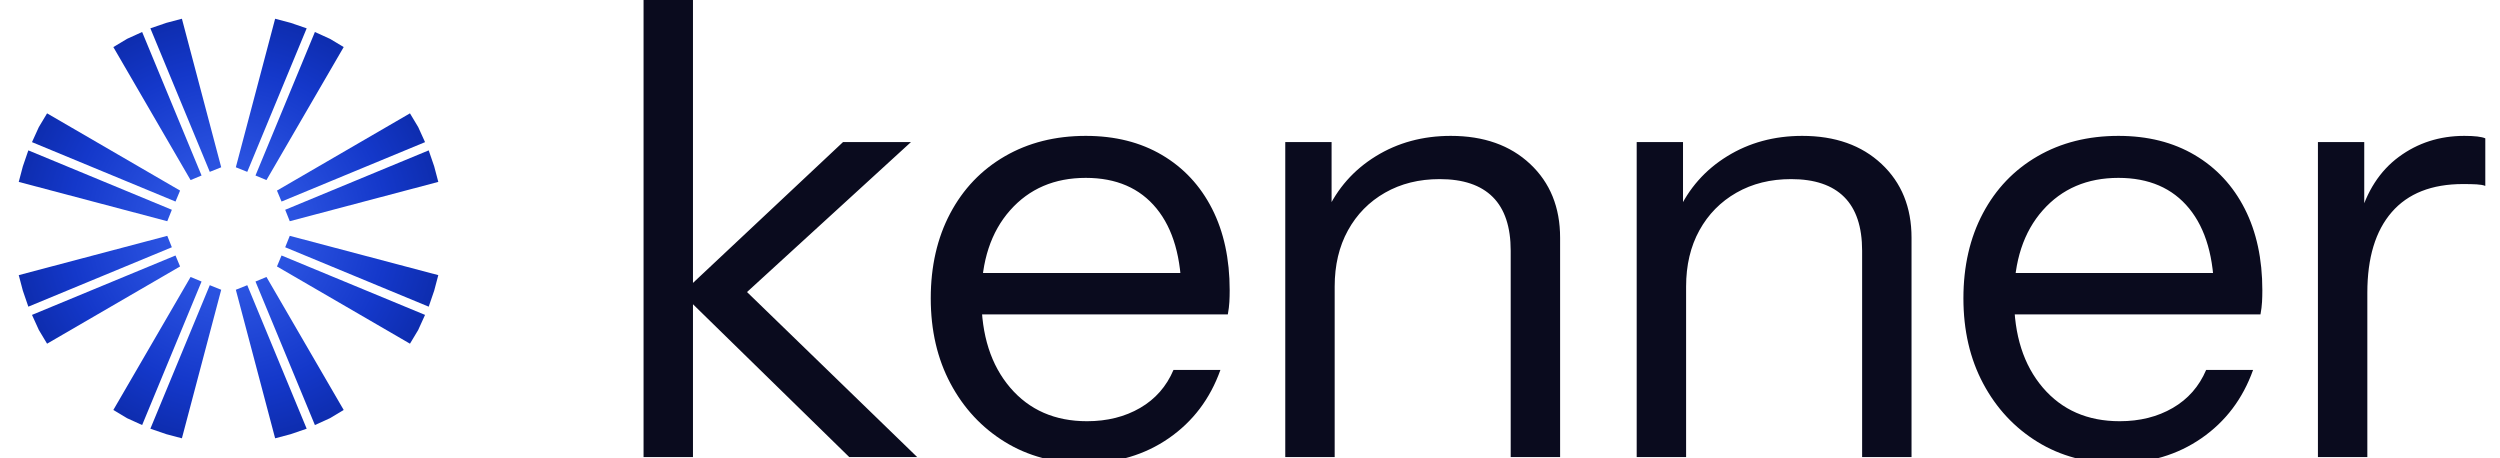
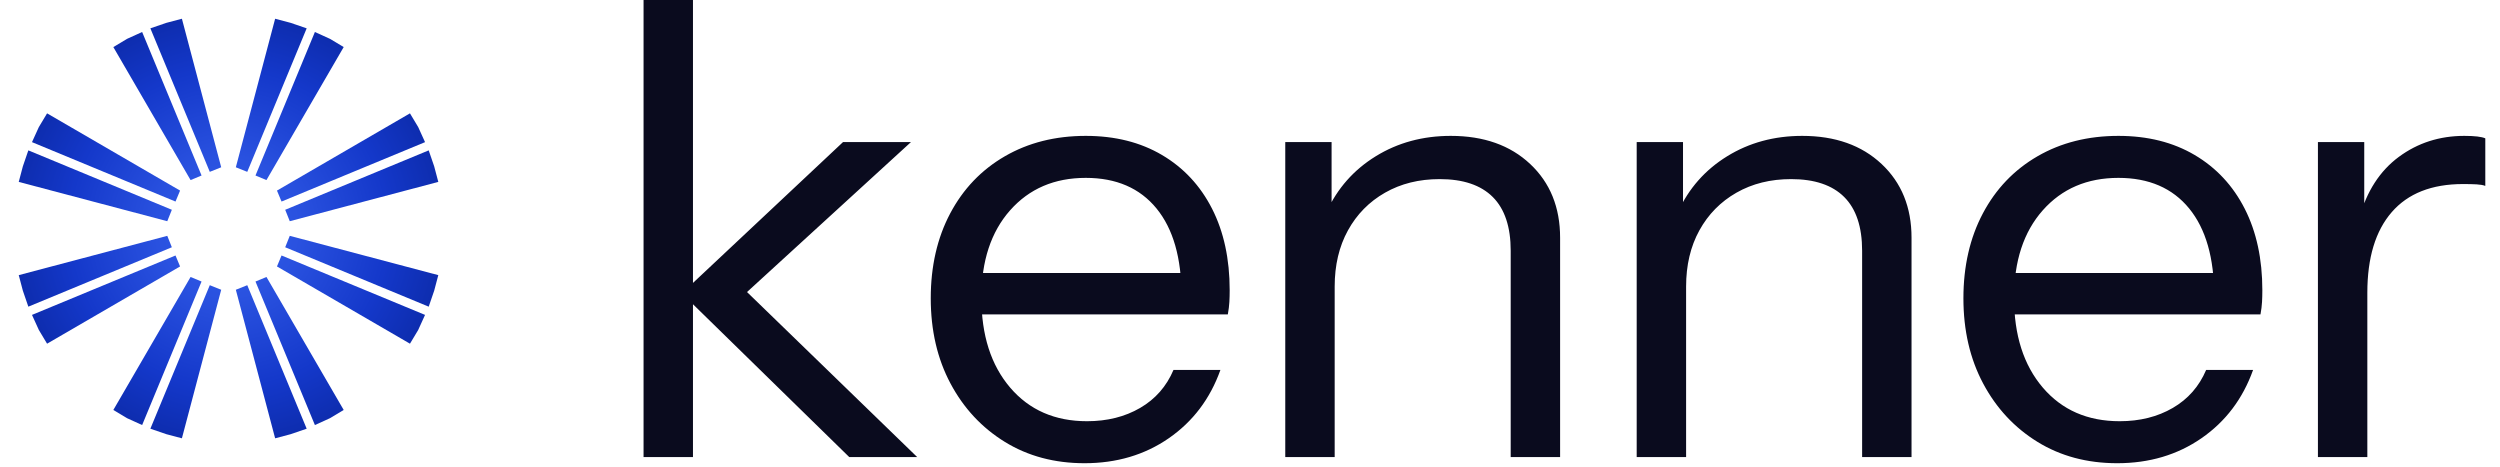
- <svg xmlns="http://www.w3.org/2000/svg" viewBox="0 0 547.0 100.0" width="547" height="100" role="img" aria-label="Kenner">
+ <svg xmlns="http://www.w3.org/2000/svg" viewBox="0 0 547 102" width="547" height="102" role="img" aria-label="Kenner">
  <defs>
    <radialGradient id="g" gradientUnits="userSpaceOnUse" cx="50" cy="50" r="50">
      <stop offset="0" stop-color="#2F5BE8" />
      <stop offset="0.3" stop-color="#2A52E0" />
      <stop offset="0.7" stop-color="#1438CA" />
      <stop offset="1" stop-color="#0C2AA8" />
    </radialGradient>
  </defs>
  <path fill-rule="evenodd" fill="url(#g)" d="M48.4 36.6L39.8 4.1L36.4 5.0L32.9 6.2L45.9 37.6ZM31.1 7.0L27.8 8.5L24.8 10.3L41.7 39.4L44.1 38.4ZM39.4 41.7L10.3 24.8L8.5 27.8L7.0 31.1L38.4 44.1ZM6.2 32.9L5.0 36.4L4.1 39.8L36.6 48.4L37.6 45.9ZM36.6 51.6L4.1 60.2L5.0 63.6L6.2 67.1L37.6 54.1ZM7.0 68.9L8.5 72.2L10.3 75.2L39.4 58.3L38.4 55.9ZM41.7 60.6L24.8 89.7L27.8 91.5L31.1 93.0L44.1 61.6ZM32.9 93.8L36.4 95.0L39.8 95.9L48.4 63.4L45.9 62.4ZM67.1 6.2L63.6 5.0L60.2 4.1L51.6 36.6L54.1 37.6ZM58.3 39.4L75.2 10.3L72.2 8.5L68.9 7.0L55.9 38.4ZM93.0 31.1L91.5 27.8L89.7 24.8L60.6 41.7L61.6 44.1ZM63.4 48.4L95.9 39.8L95.0 36.4L93.8 32.9L62.4 45.9ZM93.8 67.1L95.0 63.6L95.9 60.2L63.4 51.6L62.4 54.1ZM60.6 58.3L89.7 75.2L91.5 72.2L93.0 68.9L61.6 55.9ZM68.9 93.0L72.2 91.5L75.2 89.7L58.3 60.6L55.9 61.6ZM51.6 63.4L60.2 95.9L63.6 95.0L67.1 93.8L54.1 62.4Z" />
  <path fill="#0A0B1E" d="M140.811 100.0V0.0H151.622V100.0ZM185.811 100.0 149.189 64.189 184.459 31.081H199.324L159.73 67.297L160.405 60.946L200.676 100.0Z M237.297 101.351Q227.432 101.351 219.865 96.689Q212.297 92.027 207.973 83.919Q203.649 75.811 203.649 65.27Q203.649 54.73 207.905 46.689Q212.162 38.649 219.865 34.189Q227.568 29.73 237.568 29.73Q247.162 29.73 254.257 33.919Q261.351 38.108 265.203 45.676Q269.054 53.243 269.054 63.514Q269.054 64.865 268.986 66.081Q268.919 67.297 268.649 68.784H211.757V59.73H262.027L258.514 64.73Q258.514 52.297 253.041 45.608Q247.568 38.919 237.568 38.919Q227.297 38.919 221.014 46.014Q214.73 53.108 214.73 65.135Q214.73 77.432 221.014 84.797Q227.297 92.162 237.838 92.162Q244.459 92.162 249.459 89.257Q254.459 86.351 256.757 80.946H267.027Q263.649 90.405 255.743 95.878Q247.838 101.351 237.297 101.351Z M281.216 100.0V31.081H291.351V47.297H292.027V100.0ZM330.541 100.0V54.865Q330.541 47.027 326.622 43.108Q322.703 39.189 315.0 39.189Q308.243 39.189 303.041 42.162Q297.838 45.135 294.932 50.405Q292.027 55.676 292.027 62.703L290.27 46.351Q293.784 38.649 301.014 34.189Q308.243 29.73 317.432 29.73Q328.243 29.73 334.797 35.878Q341.351 42.027 341.351 52.027V100.0Z M358.108 100.0V31.081H368.243V47.297H368.919V100.0ZM407.432 100.0V54.865Q407.432 47.027 403.514 43.108Q399.595 39.189 391.892 39.189Q385.135 39.189 379.932 42.162Q374.73 45.135 371.824 50.405Q368.919 55.676 368.919 62.703L367.162 46.351Q370.676 38.649 377.905 34.189Q385.135 29.73 394.324 29.73Q405.135 29.73 411.689 35.878Q418.243 42.027 418.243 52.027V100.0Z M463.243 101.351Q453.378 101.351 445.811 96.689Q438.243 92.027 433.919 83.919Q429.595 75.811 429.595 65.27Q429.595 54.73 433.851 46.689Q438.108 38.649 445.811 34.189Q453.514 29.73 463.514 29.73Q473.108 29.73 480.203 33.919Q487.297 38.108 491.149 45.676Q495.0 53.243 495.0 63.514Q495.0 64.865 494.932 66.081Q494.865 67.297 494.595 68.784H437.703V59.73H487.973L484.459 64.73Q484.459 52.297 478.986 45.608Q473.514 38.919 463.514 38.919Q453.243 38.919 446.959 46.014Q440.676 53.108 440.676 65.135Q440.676 77.432 446.959 84.797Q453.243 92.162 463.784 92.162Q470.405 92.162 475.405 89.257Q480.405 86.351 482.703 80.946H492.973Q489.595 90.405 481.689 95.878Q473.784 101.351 463.243 101.351Z M507.162 100.0V31.081H517.297V48.649H517.973V100.0ZM517.973 64.054 516.216 47.703Q518.649 38.919 524.865 34.324Q531.081 29.73 539.189 29.73Q542.568 29.73 543.784 30.27V40.676Q543.108 40.405 541.892 40.338Q540.676 40.27 538.919 40.27Q528.649 40.27 523.311 46.419Q517.973 52.568 517.973 64.054Z" />
</svg>
